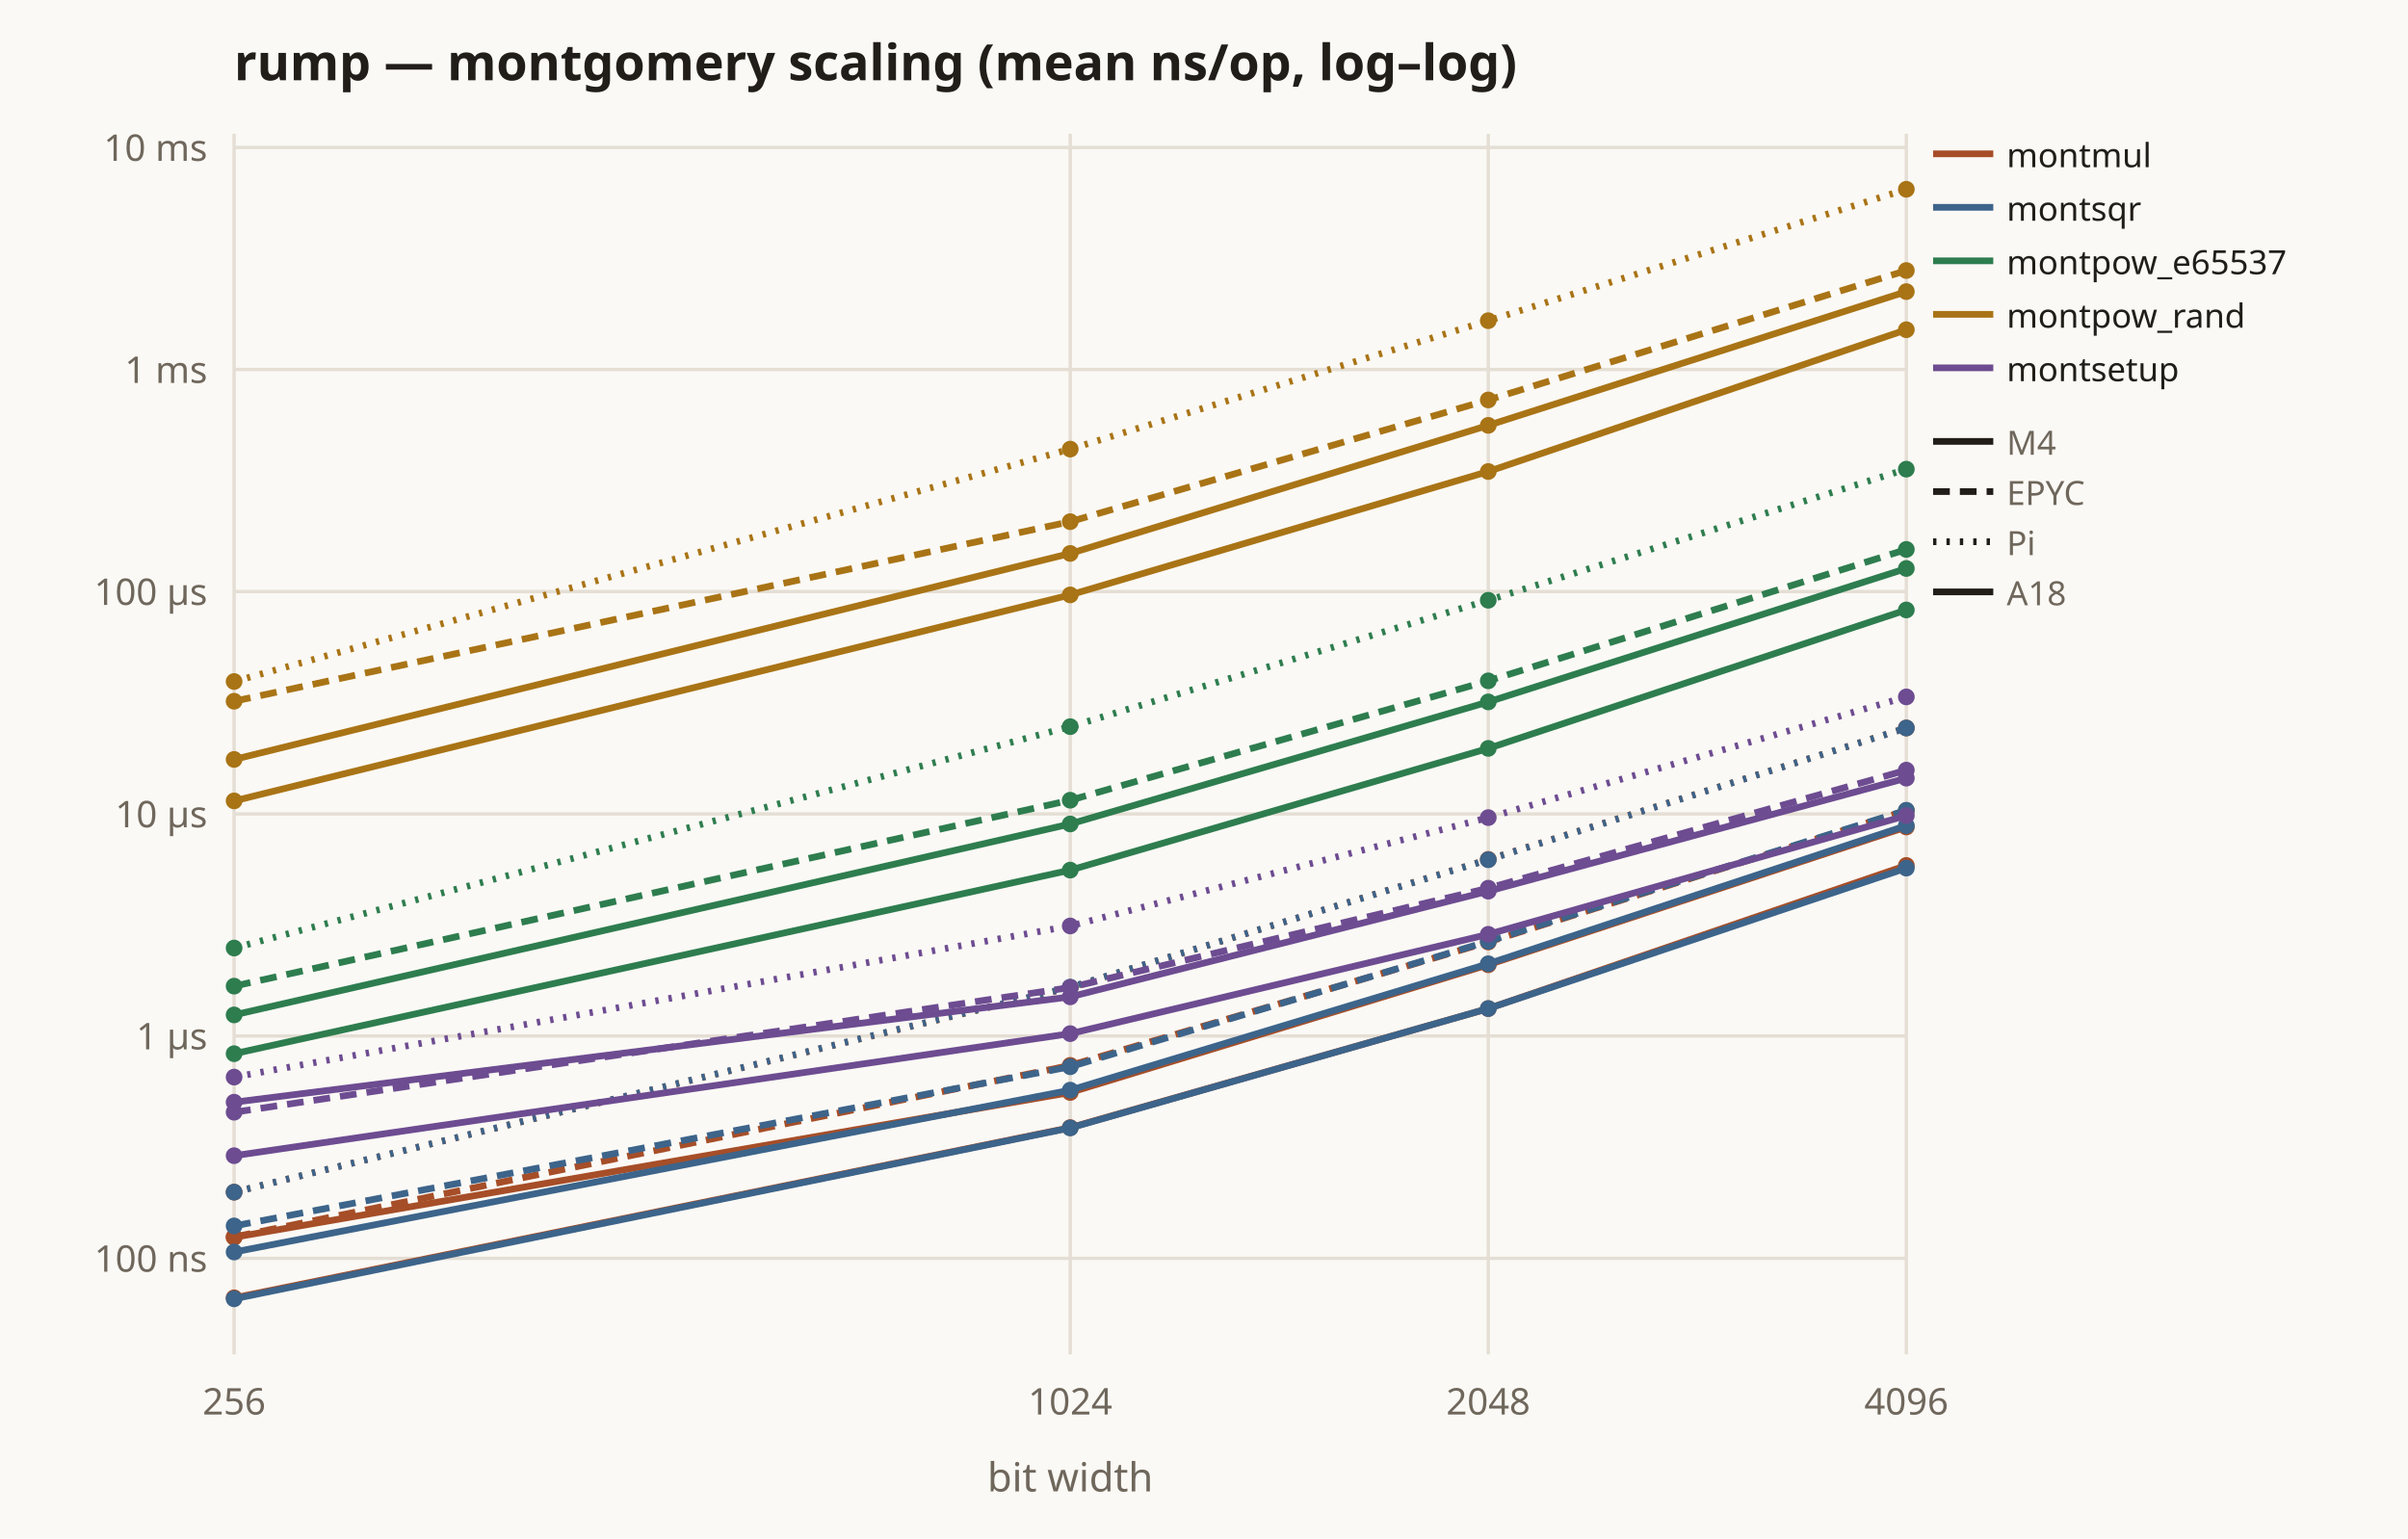
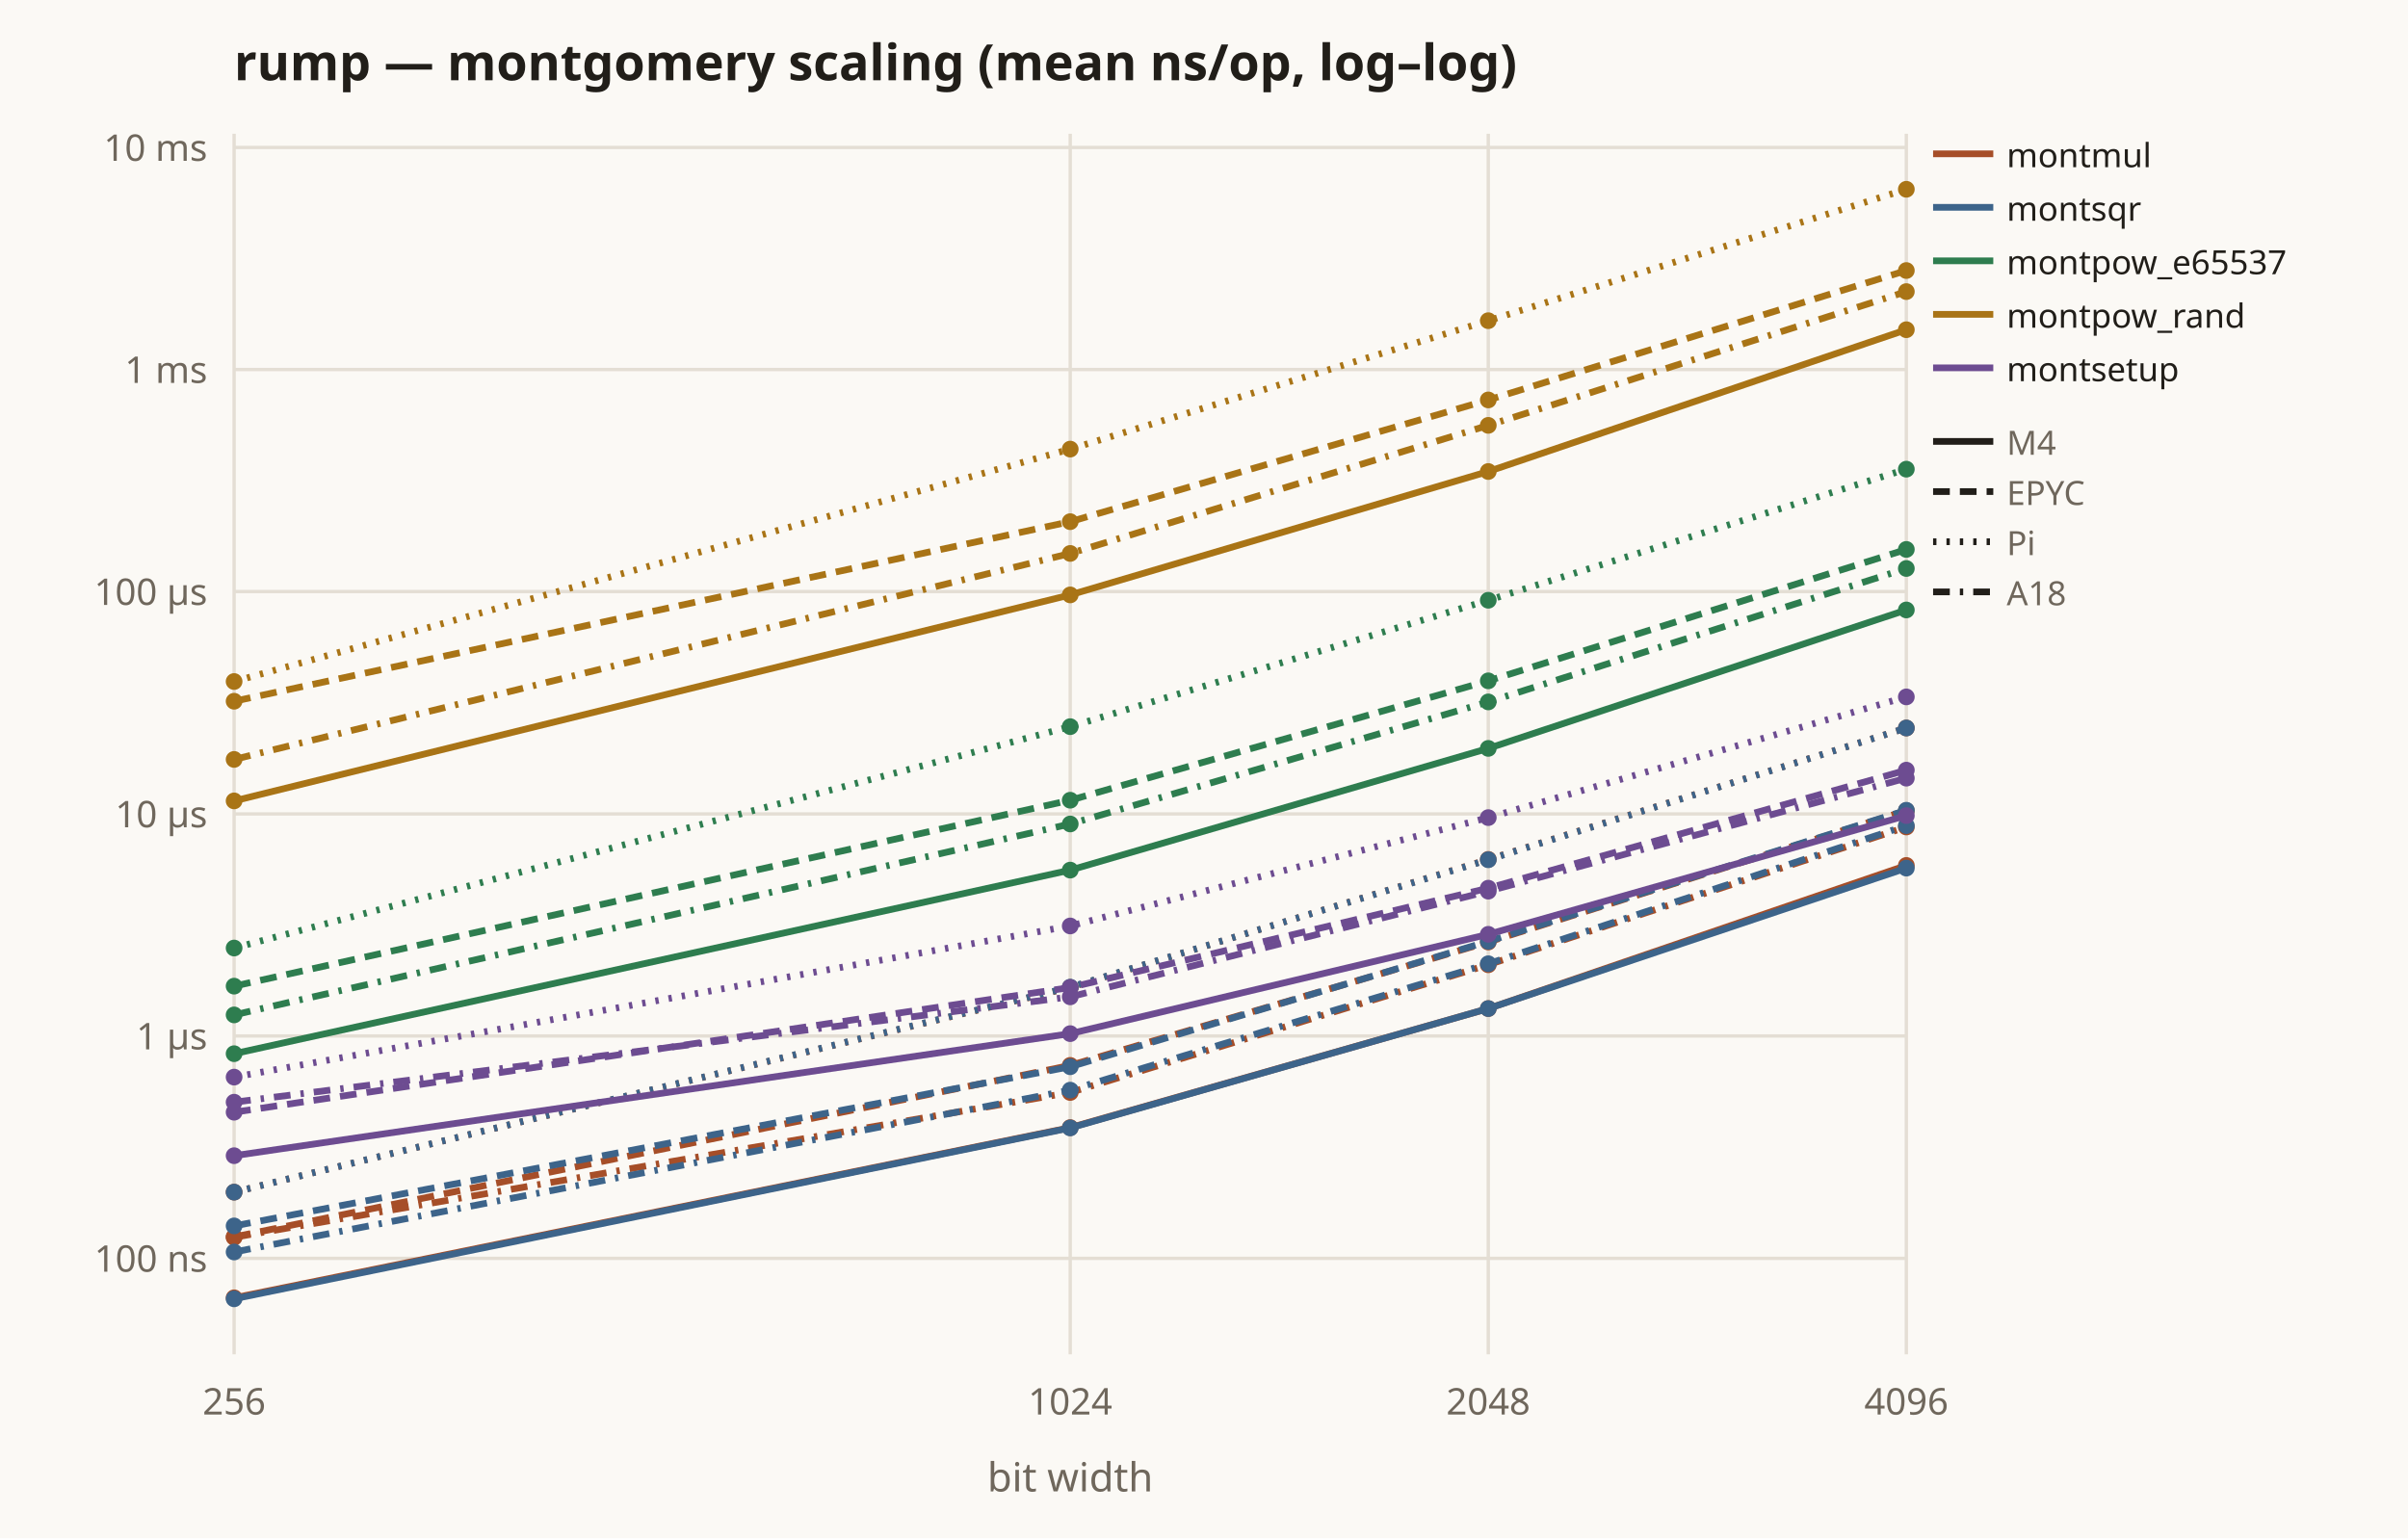
<svg xmlns="http://www.w3.org/2000/svg" width="720" height="460" viewBox="0 0 720 460" font-family="system-ui,sans-serif">
  <rect width="720" height="460" fill="#FBF9F5" />
  <text x="70" y="24" font-size="15" font-weight="600" fill="#211E19">rump — montgomery scaling (mean ns/op, log–log)</text>
  <line x1="70.0" y1="40" x2="70.0" y2="405" stroke="#E4DED4" />
  <text x="70.0" y="423" font-size="11" fill="#6F675C" text-anchor="middle">256</text>
  <line x1="320.0" y1="40" x2="320.0" y2="405" stroke="#E4DED4" />
  <text x="320.0" y="423" font-size="11" fill="#6F675C" text-anchor="middle">1024</text>
  <line x1="445.0" y1="40" x2="445.0" y2="405" stroke="#E4DED4" />
  <text x="445.0" y="423" font-size="11" fill="#6F675C" text-anchor="middle">2048</text>
  <line x1="570.0" y1="40" x2="570.0" y2="405" stroke="#E4DED4" />
  <text x="570.0" y="423" font-size="11" fill="#6F675C" text-anchor="middle">4096</text>
  <text x="320" y="446" font-size="12" fill="#6F675C" text-anchor="middle">bit width</text>
  <line x1="70" y1="376.3" x2="570" y2="376.3" stroke="#E4DED4" />
  <text x="62" y="380.3" font-size="11" fill="#6F675C" text-anchor="end">100 ns</text>
  <line x1="70" y1="309.8" x2="570" y2="309.8" stroke="#E4DED4" />
  <text x="62" y="313.8" font-size="11" fill="#6F675C" text-anchor="end">1 µs</text>
  <line x1="70" y1="243.4" x2="570" y2="243.4" stroke="#E4DED4" />
  <text x="62" y="247.4" font-size="11" fill="#6F675C" text-anchor="end">10 µs</text>
  <line x1="70" y1="176.9" x2="570" y2="176.9" stroke="#E4DED4" />
  <text x="62" y="180.9" font-size="11" fill="#6F675C" text-anchor="end">100 µs</text>
  <line x1="70" y1="110.5" x2="570" y2="110.5" stroke="#E4DED4" />
  <text x="62" y="114.5" font-size="11" fill="#6F675C" text-anchor="end">1 ms</text>
  <line x1="70" y1="44.1" x2="570" y2="44.1" stroke="#E4DED4" />
  <text x="62" y="48.1" font-size="11" fill="#6F675C" text-anchor="end">10 ms</text>
  <path d="M70.0,388.1 L320.0,337.2 L445.0,301.6 L570.0,258.8" fill="none" stroke="#A64E28" stroke-width="2" />
  <circle cx="70.0" cy="388.1" r="2.5" fill="#A64E28" />
  <circle cx="320.0" cy="337.2" r="2.5" fill="#A64E28" />
  <circle cx="445.0" cy="301.6" r="2.5" fill="#A64E28" />
  <circle cx="570.0" cy="258.8" r="2.5" fill="#A64E28" />
  <path d="M70.0,369.9 L320.0,318.6 L445.0,281.7 L570.0,242.4" fill="none" stroke="#A64E28" stroke-width="2" stroke-dasharray="5,3" />
  <circle cx="70.0" cy="369.9" r="2.5" fill="#A64E28" />
  <circle cx="320.0" cy="318.6" r="2.5" fill="#A64E28" />
  <circle cx="445.0" cy="281.7" r="2.5" fill="#A64E28" />
  <circle cx="570.0" cy="242.4" r="2.5" fill="#A64E28" />
  <path d="M70.0,356.5 L320.0,295.3 L445.0,257.0 L570.0,217.7" fill="none" stroke="#A64E28" stroke-width="2" stroke-dasharray="1,3" />
  <circle cx="70.0" cy="356.5" r="2.5" fill="#A64E28" />
  <circle cx="320.0" cy="295.3" r="2.5" fill="#A64E28" />
  <circle cx="445.0" cy="257.0" r="2.5" fill="#A64E28" />
  <circle cx="570.0" cy="217.7" r="2.5" fill="#A64E28" />
-   <path d="M70.0,370.0 L320.0,326.7 L445.0,288.5 L570.0,247.3" fill="none" stroke="#A64E28" stroke-width="2" />
+   <path d="M70.0,370.0 L320.0,326.7 L445.0,288.5 L570.0,247.3" fill="none" stroke="#A64E28" stroke-width="2" stroke-dasharray="5,3,1,3" />
  <circle cx="70.0" cy="370.0" r="2.5" fill="#A64E28" />
  <circle cx="320.0" cy="326.7" r="2.5" fill="#A64E28" />
  <circle cx="445.0" cy="288.5" r="2.5" fill="#A64E28" />
  <circle cx="570.0" cy="247.3" r="2.5" fill="#A64E28" />
  <path d="M70.0,388.4 L320.0,337.3 L445.0,301.6 L570.0,259.6" fill="none" stroke="#3D648A" stroke-width="2" />
  <circle cx="70.0" cy="388.4" r="2.5" fill="#3D648A" />
  <circle cx="320.0" cy="337.3" r="2.5" fill="#3D648A" />
  <circle cx="445.0" cy="301.6" r="2.5" fill="#3D648A" />
  <circle cx="570.0" cy="259.6" r="2.5" fill="#3D648A" />
  <path d="M70.0,366.6 L320.0,319.0 L445.0,281.5 L570.0,242.3" fill="none" stroke="#3D648A" stroke-width="2" stroke-dasharray="5,3" />
  <circle cx="70.0" cy="366.6" r="2.5" fill="#3D648A" />
  <circle cx="320.0" cy="319.0" r="2.5" fill="#3D648A" />
  <circle cx="445.0" cy="281.5" r="2.5" fill="#3D648A" />
  <circle cx="570.0" cy="242.3" r="2.5" fill="#3D648A" />
  <path d="M70.0,356.5 L320.0,295.2 L445.0,257.1 L570.0,217.7" fill="none" stroke="#3D648A" stroke-width="2" stroke-dasharray="1,3" />
  <circle cx="70.0" cy="356.5" r="2.5" fill="#3D648A" />
  <circle cx="320.0" cy="295.2" r="2.5" fill="#3D648A" />
  <circle cx="445.0" cy="257.1" r="2.5" fill="#3D648A" />
  <circle cx="570.0" cy="217.7" r="2.5" fill="#3D648A" />
-   <path d="M70.0,374.4 L320.0,326.0 L445.0,288.2 L570.0,246.9" fill="none" stroke="#3D648A" stroke-width="2" />
+   <path d="M70.0,374.4 L320.0,326.0 L445.0,288.2 L570.0,246.9" fill="none" stroke="#3D648A" stroke-width="2" stroke-dasharray="5,3,1,3" />
  <circle cx="70.0" cy="374.4" r="2.5" fill="#3D648A" />
  <circle cx="320.0" cy="326.0" r="2.5" fill="#3D648A" />
  <circle cx="445.0" cy="288.2" r="2.5" fill="#3D648A" />
  <circle cx="570.0" cy="246.9" r="2.5" fill="#3D648A" />
  <path d="M70.0,315.1 L320.0,260.2 L445.0,223.8 L570.0,182.4" fill="none" stroke="#2E7D4F" stroke-width="2" />
  <circle cx="70.0" cy="315.1" r="2.5" fill="#2E7D4F" />
  <circle cx="320.0" cy="260.2" r="2.5" fill="#2E7D4F" />
  <circle cx="445.0" cy="223.8" r="2.5" fill="#2E7D4F" />
  <circle cx="570.0" cy="182.4" r="2.5" fill="#2E7D4F" />
  <path d="M70.0,294.9 L320.0,239.3 L445.0,203.6 L570.0,164.3" fill="none" stroke="#2E7D4F" stroke-width="2" stroke-dasharray="5,3" />
  <circle cx="70.0" cy="294.9" r="2.5" fill="#2E7D4F" />
  <circle cx="320.0" cy="239.3" r="2.5" fill="#2E7D4F" />
  <circle cx="445.0" cy="203.6" r="2.5" fill="#2E7D4F" />
  <circle cx="570.0" cy="164.3" r="2.5" fill="#2E7D4F" />
  <path d="M70.0,283.5 L320.0,217.3 L445.0,179.5 L570.0,140.3" fill="none" stroke="#2E7D4F" stroke-width="2" stroke-dasharray="1,3" />
  <circle cx="70.0" cy="283.5" r="2.5" fill="#2E7D4F" />
  <circle cx="320.0" cy="217.3" r="2.5" fill="#2E7D4F" />
  <circle cx="445.0" cy="179.5" r="2.5" fill="#2E7D4F" />
  <circle cx="570.0" cy="140.3" r="2.5" fill="#2E7D4F" />
-   <path d="M70.0,303.5 L320.0,246.4 L445.0,209.9 L570.0,170.0" fill="none" stroke="#2E7D4F" stroke-width="2" />
+   <path d="M70.0,303.5 L320.0,246.4 L445.0,209.9 L570.0,170.0" fill="none" stroke="#2E7D4F" stroke-width="2" stroke-dasharray="5,3,1,3" />
  <circle cx="70.0" cy="303.5" r="2.5" fill="#2E7D4F" />
  <circle cx="320.0" cy="246.4" r="2.5" fill="#2E7D4F" />
  <circle cx="445.0" cy="209.9" r="2.5" fill="#2E7D4F" />
  <circle cx="570.0" cy="170.0" r="2.5" fill="#2E7D4F" />
  <path d="M70.0,239.5 L320.0,177.9 L445.0,141.0 L570.0,98.6" fill="none" stroke="#A97416" stroke-width="2" />
  <circle cx="70.0" cy="239.5" r="2.5" fill="#A97416" />
  <circle cx="320.0" cy="177.9" r="2.5" fill="#A97416" />
  <circle cx="445.0" cy="141.0" r="2.5" fill="#A97416" />
  <circle cx="570.0" cy="98.6" r="2.5" fill="#A97416" />
  <path d="M70.0,209.7 L320.0,156.0 L445.0,119.6 L570.0,80.9" fill="none" stroke="#A97416" stroke-width="2" stroke-dasharray="5,3" />
  <circle cx="70.0" cy="209.7" r="2.5" fill="#A97416" />
  <circle cx="320.0" cy="156.0" r="2.5" fill="#A97416" />
  <circle cx="445.0" cy="119.6" r="2.5" fill="#A97416" />
  <circle cx="570.0" cy="80.9" r="2.5" fill="#A97416" />
  <path d="M70.0,203.8 L320.0,134.3 L445.0,95.9 L570.0,56.6" fill="none" stroke="#A97416" stroke-width="2" stroke-dasharray="1,3" />
  <circle cx="70.0" cy="203.8" r="2.5" fill="#A97416" />
  <circle cx="320.0" cy="134.3" r="2.5" fill="#A97416" />
  <circle cx="445.0" cy="95.9" r="2.5" fill="#A97416" />
  <circle cx="570.0" cy="56.6" r="2.5" fill="#A97416" />
-   <path d="M70.0,227.1 L320.0,165.5 L445.0,127.2 L570.0,87.2" fill="none" stroke="#A97416" stroke-width="2" />
+   <path d="M70.0,227.1 L320.0,165.5 L445.0,127.2 L570.0,87.2" fill="none" stroke="#A97416" stroke-width="2" stroke-dasharray="5,3,1,3" />
  <circle cx="70.0" cy="227.1" r="2.5" fill="#A97416" />
  <circle cx="320.0" cy="165.5" r="2.5" fill="#A97416" />
  <circle cx="445.0" cy="127.2" r="2.5" fill="#A97416" />
  <circle cx="570.0" cy="87.2" r="2.5" fill="#A97416" />
  <path d="M70.0,345.6 L320.0,309.1 L445.0,279.4 L570.0,243.9" fill="none" stroke="#6D4C91" stroke-width="2" />
  <circle cx="70.0" cy="345.6" r="2.5" fill="#6D4C91" />
  <circle cx="320.0" cy="309.1" r="2.5" fill="#6D4C91" />
  <circle cx="445.0" cy="279.4" r="2.5" fill="#6D4C91" />
  <circle cx="570.0" cy="243.9" r="2.5" fill="#6D4C91" />
  <path d="M70.0,332.6 L320.0,295.3 L445.0,265.6 L570.0,230.3" fill="none" stroke="#6D4C91" stroke-width="2" stroke-dasharray="5,3" />
  <circle cx="70.0" cy="332.6" r="2.5" fill="#6D4C91" />
  <circle cx="320.0" cy="295.3" r="2.5" fill="#6D4C91" />
  <circle cx="445.0" cy="265.6" r="2.5" fill="#6D4C91" />
  <circle cx="570.0" cy="230.3" r="2.5" fill="#6D4C91" />
  <path d="M70.0,322.1 L320.0,276.9 L445.0,244.5 L570.0,208.4" fill="none" stroke="#6D4C91" stroke-width="2" stroke-dasharray="1,3" />
  <circle cx="70.0" cy="322.1" r="2.5" fill="#6D4C91" />
  <circle cx="320.0" cy="276.9" r="2.5" fill="#6D4C91" />
  <circle cx="445.0" cy="244.5" r="2.5" fill="#6D4C91" />
  <circle cx="570.0" cy="208.4" r="2.5" fill="#6D4C91" />
-   <path d="M70.0,329.6 L320.0,298.1 L445.0,266.5 L570.0,232.7" fill="none" stroke="#6D4C91" stroke-width="2" />
+   <path d="M70.0,329.6 L320.0,298.1 L445.0,266.5 L570.0,232.7" fill="none" stroke="#6D4C91" stroke-width="2" stroke-dasharray="5,3,1,3" />
  <circle cx="70.0" cy="329.6" r="2.5" fill="#6D4C91" />
  <circle cx="320.0" cy="298.1" r="2.5" fill="#6D4C91" />
  <circle cx="445.0" cy="266.5" r="2.5" fill="#6D4C91" />
  <circle cx="570.0" cy="232.7" r="2.5" fill="#6D4C91" />
  <line x1="578" y1="46" x2="596" y2="46" stroke="#A64E28" stroke-width="2" />
  <text x="600" y="50" font-size="10" fill="#211E19">montmul</text>
  <line x1="578" y1="62" x2="596" y2="62" stroke="#3D648A" stroke-width="2" />
  <text x="600" y="66" font-size="10" fill="#211E19">montsqr</text>
  <line x1="578" y1="78" x2="596" y2="78" stroke="#2E7D4F" stroke-width="2" />
  <text x="600" y="82" font-size="10" fill="#211E19">montpow_e65537</text>
  <line x1="578" y1="94" x2="596" y2="94" stroke="#A97416" stroke-width="2" />
  <text x="600" y="98" font-size="10" fill="#211E19">montpow_rand</text>
  <line x1="578" y1="110" x2="596" y2="110" stroke="#6D4C91" stroke-width="2" />
  <text x="600" y="114" font-size="10" fill="#211E19">montsetup</text>
  <line x1="578" y1="132" x2="596" y2="132" stroke="#211E19" stroke-width="2" />
  <text x="600" y="136" font-size="10" fill="#6F675C">M4</text>
  <line x1="578" y1="147" x2="596" y2="147" stroke="#211E19" stroke-width="2" stroke-dasharray="5,3" />
  <text x="600" y="151" font-size="10" fill="#6F675C">EPYC</text>
  <line x1="578" y1="162" x2="596" y2="162" stroke="#211E19" stroke-width="2" stroke-dasharray="1,3" />
  <text x="600" y="166" font-size="10" fill="#6F675C">Pi</text>
-   <line x1="578" y1="177" x2="596" y2="177" stroke="#211E19" stroke-width="2" />
+   <line x1="578" y1="177" x2="596" y2="177" stroke="#211E19" stroke-width="2" stroke-dasharray="5,3,1,3" />
  <text x="600" y="181" font-size="10" fill="#6F675C">A18</text>
</svg>
